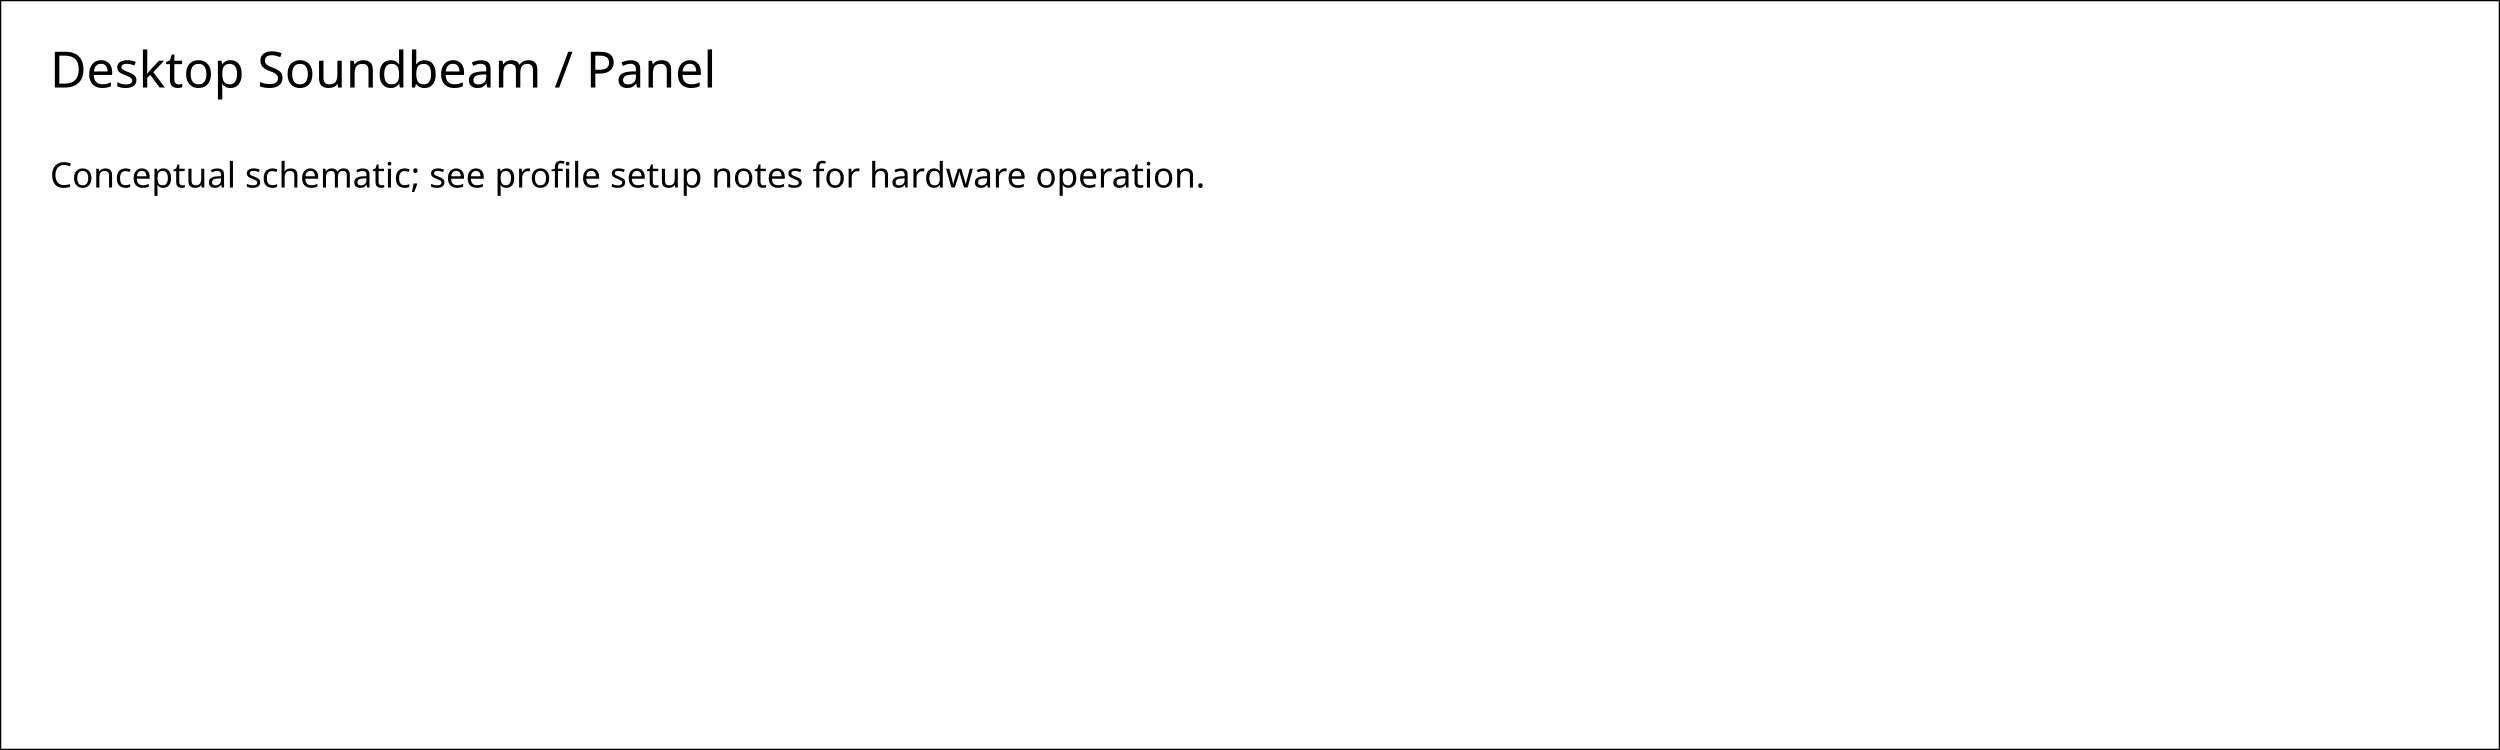
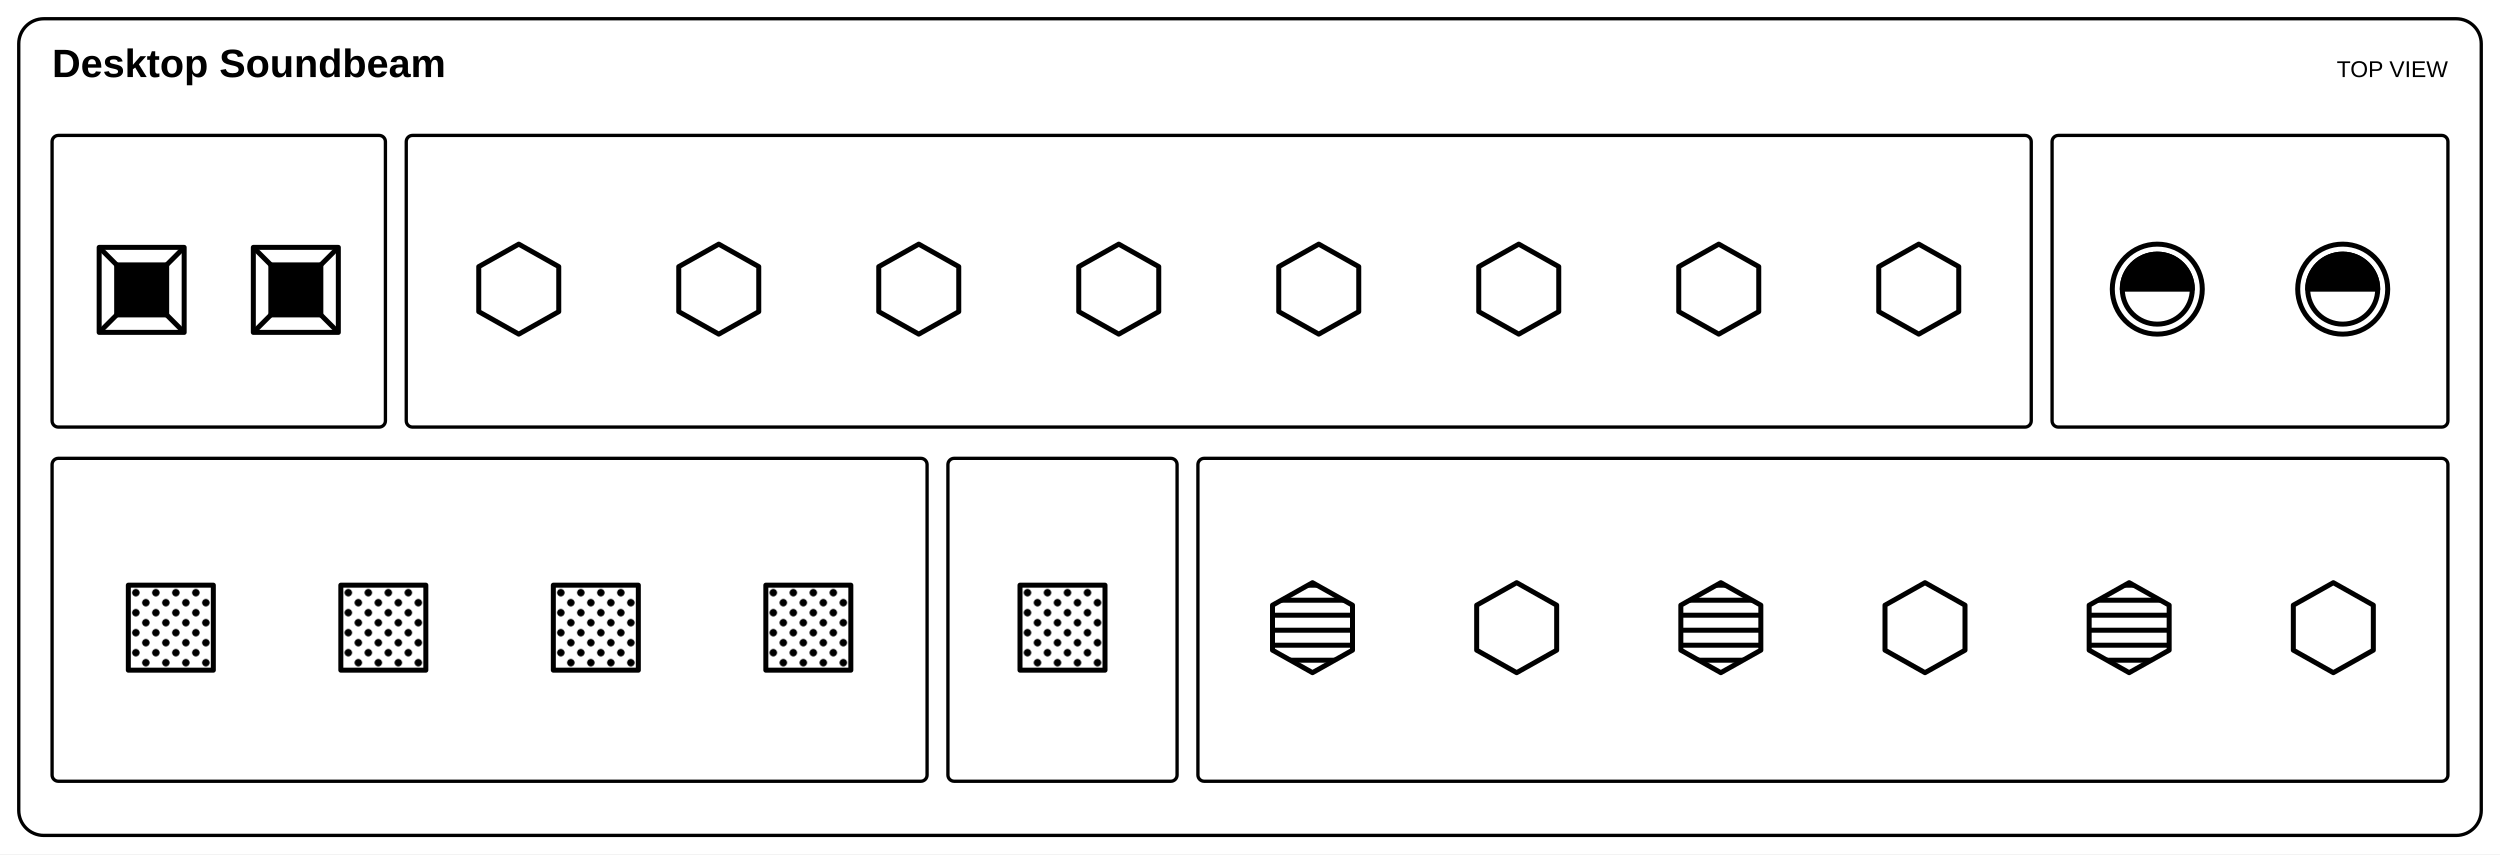
- <svg xmlns="http://www.w3.org/2000/svg" viewBox="0 0 1000 300" role="img" aria-labelledby="title description">
-   <rect width="1000" height="300" fill="#fff" stroke="#000" />
-   <text x="20" y="35" font-family="sans-serif" font-size="20" fill="#000">Desktop Soundbeam / Panel</text>
-   <text x="20" y="75" font-family="sans-serif" font-size="14" fill="#000">Conceptual schematic; see profile setup notes for hardware operation.</text>
+ <svg xmlns="http://www.w3.org/2000/svg" viewBox="0 0 1200 410" role="img" aria-labelledby="title description">
+   <defs>
+     <pattern id="tactile-stripes" width="6" height="6" patternUnits="userSpaceOnUse">
+       <rect width="6" height="6" fill="#fff" />
+       <path d="M0 3H6" stroke="#000" stroke-width="2" />
+     </pattern>
+     <pattern id="tactile-dots" width="8" height="8" patternUnits="userSpaceOnUse">
+       <rect width="8" height="8" fill="#fff" />
+       <circle cx="2" cy="2" r="1.5" fill="#000" />
+       <circle cx="6" cy="6" r="1.5" fill="#000" />
+     </pattern>
+   </defs>
+   <style>text{font-family:Arial,Helvetica,sans-serif;fill:#000;stroke:none}.line{fill:#fff;stroke:#000;stroke-width:1.6;stroke-linejoin:round;stroke-linecap:round}.thin{fill:none;stroke:#000;stroke-width:1;stroke-linejoin:round;stroke-linecap:round}</style>
+   <rect x="0" y="0" width="1200" height="410" fill="#fff" stroke="none" stroke-width="1.6" />
+   <rect x="9" y="9" width="1182" height="392" fill="#fff" stroke="#000" stroke-width="1.6" rx="12" />
+   <text x="25" y="37" fill="#000" font-family="Arial,Helvetica,sans-serif" font-size="19" text-anchor="start" font-weight="bold">Desktop Soundbeam</text>
+   <text x="1175" y="37" fill="#000" font-family="Arial,Helvetica,sans-serif" font-size="11" text-anchor="end">TOP VIEW</text>
+   <rect x="25" y="65" width="160" height="140" fill="#fff" stroke="#000" stroke-width="1.6" rx="3" />
+   <g id="front-test-test" data-kind="button" aria-label="Test">
+     <svg data-symbol="button" x="44.000" y="115.147" width="48.000" height="48.000" viewBox="0 0 40 40">
+       <g fill="none" stroke="#000" stroke-width="2" stroke-linejoin="round">
+         <rect x="3" y="3" width="34" height="34" fill="#fff" />
+         <path d="M3 3L10 10M37 3L30 10M3 37L10 30M37 37L30 30" />
+         <rect x="10" y="10" width="20" height="20" fill="#000" />
+       </g>
+     </svg>
+   </g>
+   <g id="front-test-enable" data-kind="button" aria-label="Enable">
+     <svg data-symbol="button" x="118.000" y="115.147" width="48.000" height="48.000" viewBox="0 0 40 40">
+       <g fill="none" stroke="#000" stroke-width="2" stroke-linejoin="round">
+         <rect x="3" y="3" width="34" height="34" fill="#fff" />
+         <path d="M3 3L10 10M37 3L30 10M3 37L10 30M37 37L30 30" />
+         <rect x="10" y="10" width="20" height="20" fill="#000" />
+       </g>
+     </svg>
+   </g>
+   <rect x="195" y="65" width="780" height="140" fill="#fff" stroke="#000" stroke-width="1.6" rx="3" />
+   <g id="front-switch-inputs-switch-1" data-kind="input" aria-label="Switch 1">
+     <svg data-symbol="input" x="225.000" y="114.785" width="48.000" height="48.000" viewBox="0 0 40 40">
+       <g fill="none" stroke="#000" stroke-width="2" stroke-linejoin="round">
+         <polygon points="20,2 36,11 36,29 20,38 4,29 4,11" fill="#fff" />
+       </g>
+     </svg>
+   </g>
+   <g id="front-switch-inputs-switch-2" data-kind="input" aria-label="Switch 2">
+     <svg data-symbol="input" x="321.000" y="114.785" width="48.000" height="48.000" viewBox="0 0 40 40">
+       <g fill="none" stroke="#000" stroke-width="2" stroke-linejoin="round">
+         <polygon points="20,2 36,11 36,29 20,38 4,29 4,11" fill="#fff" />
+       </g>
+     </svg>
+   </g>
+   <g id="front-switch-inputs-switch-3" data-kind="input" aria-label="Switch 3">
+     <svg data-symbol="input" x="417.000" y="114.785" width="48.000" height="48.000" viewBox="0 0 40 40">
+       <g fill="none" stroke="#000" stroke-width="2" stroke-linejoin="round">
+         <polygon points="20,2 36,11 36,29 20,38 4,29 4,11" fill="#fff" />
+       </g>
+     </svg>
+   </g>
+   <g id="front-switch-inputs-switch-4" data-kind="input" aria-label="Switch 4">
+     <svg data-symbol="input" x="513.000" y="114.785" width="48.000" height="48.000" viewBox="0 0 40 40">
+       <g fill="none" stroke="#000" stroke-width="2" stroke-linejoin="round">
+         <polygon points="20,2 36,11 36,29 20,38 4,29 4,11" fill="#fff" />
+       </g>
+     </svg>
+   </g>
+   <g id="front-switch-inputs-switch-5" data-kind="input" aria-label="Switch 5">
+     <svg data-symbol="input" x="609.000" y="114.785" width="48.000" height="48.000" viewBox="0 0 40 40">
+       <g fill="none" stroke="#000" stroke-width="2" stroke-linejoin="round">
+         <polygon points="20,2 36,11 36,29 20,38 4,29 4,11" fill="#fff" />
+       </g>
+     </svg>
+   </g>
+   <g id="front-switch-inputs-switch-6" data-kind="input" aria-label="Switch 6">
+     <svg data-symbol="input" x="705.000" y="114.785" width="48.000" height="48.000" viewBox="0 0 40 40">
+       <g fill="none" stroke="#000" stroke-width="2" stroke-linejoin="round">
+         <polygon points="20,2 36,11 36,29 20,38 4,29 4,11" fill="#fff" />
+       </g>
+     </svg>
+   </g>
+   <g id="front-switch-inputs-switch-7" data-kind="input" aria-label="Switch 7">
+     <svg data-symbol="input" x="801.000" y="114.785" width="48.000" height="48.000" viewBox="0 0 40 40">
+       <g fill="none" stroke="#000" stroke-width="2" stroke-linejoin="round">
+         <polygon points="20,2 36,11 36,29 20,38 4,29 4,11" fill="#fff" />
+       </g>
+     </svg>
+   </g>
+   <g id="front-switch-inputs-switch-8" data-kind="input" aria-label="Switch 8">
+     <svg data-symbol="input" x="897.000" y="114.785" width="48.000" height="48.000" viewBox="0 0 40 40">
+       <g fill="none" stroke="#000" stroke-width="2" stroke-linejoin="round">
+         <polygon points="20,2 36,11 36,29 20,38 4,29 4,11" fill="#fff" />
+       </g>
+     </svg>
+   </g>
+   <rect x="985" y="65" width="190" height="140" fill="#fff" stroke="#000" stroke-width="1.6" rx="3" />
+   <g id="front-power-on-off" data-kind="power" aria-label="On / off">
+     <svg data-symbol="power" x="1011.500" y="114.785" width="48.000" height="48.000" viewBox="0 0 40 40">
+       <g fill="none" stroke="#000" stroke-width="2" stroke-linejoin="round">
+         <circle cx="20" cy="20" r="18" fill="#fff" />
+         <circle cx="20" cy="20" r="14" fill="#fff" />
+         <path d="M6 20A14 14 0 0 1 34 20Z" fill="#000" />
+       </g>
+     </svg>
+   </g>
+   <g id="front-power-power" data-kind="input" aria-label="Power">
+     <svg data-symbol="power" x="1100.500" y="114.785" width="48.000" height="48.000" viewBox="0 0 40 40">
+       <g fill="none" stroke="#000" stroke-width="2" stroke-linejoin="round">
+         <circle cx="20" cy="20" r="18" fill="#fff" />
+         <circle cx="20" cy="20" r="14" fill="#fff" />
+         <path d="M6 20A14 14 0 0 1 34 20Z" fill="#000" />
+       </g>
+     </svg>
+   </g>
+   <rect x="25" y="220" width="420" height="155" fill="#fff" stroke="#000" stroke-width="1.6" rx="3" />
+   <g id="rear-sensors-sensor-4" data-kind="bidirectional" aria-label="Sensor 4">
+     <svg data-symbol="bidirectional" x="58.000" y="277.285" width="48.000" height="48.000" viewBox="0 0 40 40">
+       <g fill="none" stroke="#000" stroke-width="2" stroke-linejoin="round">
+         <rect x="3" y="3" width="34" height="34" fill="url(#tactile-dots)" />
+       </g>
+     </svg>
+   </g>
+   <g id="rear-sensors-sensor-3" data-kind="bidirectional" aria-label="Sensor 3">
+     <svg data-symbol="bidirectional" x="160.000" y="277.285" width="48.000" height="48.000" viewBox="0 0 40 40">
+       <g fill="none" stroke="#000" stroke-width="2" stroke-linejoin="round">
+         <rect x="3" y="3" width="34" height="34" fill="url(#tactile-dots)" />
+       </g>
+     </svg>
+   </g>
+   <g id="rear-sensors-sensor-2" data-kind="bidirectional" aria-label="Sensor 2">
+     <svg data-symbol="bidirectional" x="262.000" y="277.285" width="48.000" height="48.000" viewBox="0 0 40 40">
+       <g fill="none" stroke="#000" stroke-width="2" stroke-linejoin="round">
+         <rect x="3" y="3" width="34" height="34" fill="url(#tactile-dots)" />
+       </g>
+     </svg>
+   </g>
+   <g id="rear-sensors-sensor-1" data-kind="bidirectional" aria-label="Sensor 1">
+     <svg data-symbol="bidirectional" x="364.000" y="277.285" width="48.000" height="48.000" viewBox="0 0 40 40">
+       <g fill="none" stroke="#000" stroke-width="2" stroke-linejoin="round">
+         <rect x="3" y="3" width="34" height="34" fill="url(#tactile-dots)" />
+       </g>
+     </svg>
+   </g>
+   <rect x="455" y="220" width="110" height="155" fill="#fff" stroke="#000" stroke-width="1.6" rx="3" />
+   <g id="rear-usb-usb" data-kind="bidirectional" aria-label="USB">
+     <svg data-symbol="bidirectional" x="486.000" y="277.285" width="48.000" height="48.000" viewBox="0 0 40 40">
+       <g fill="none" stroke="#000" stroke-width="2" stroke-linejoin="round">
+         <rect x="3" y="3" width="34" height="34" fill="url(#tactile-dots)" />
+       </g>
+     </svg>
+   </g>
+   <rect x="575" y="220" width="600" height="155" fill="#fff" stroke="#000" stroke-width="1.6" rx="3" />
+   <g id="rear-midi-out-3" data-kind="output" aria-label="OUT 3">
+     <svg data-symbol="output" x="606.000" y="277.285" width="48.000" height="48.000" viewBox="0 0 40 40">
+       <g fill="none" stroke="#000" stroke-width="2" stroke-linejoin="round">
+         <polygon points="20,2 36,11 36,29 20,38 4,29 4,11" fill="url(#tactile-stripes)" />
+       </g>
+     </svg>
+   </g>
+   <g id="rear-midi-in-3" data-kind="input" aria-label="IN 3">
+     <svg data-symbol="input" x="704.000" y="277.285" width="48.000" height="48.000" viewBox="0 0 40 40">
+       <g fill="none" stroke="#000" stroke-width="2" stroke-linejoin="round">
+         <polygon points="20,2 36,11 36,29 20,38 4,29 4,11" fill="#fff" />
+       </g>
+     </svg>
+   </g>
+   <g id="rear-midi-out-2" data-kind="output" aria-label="OUT 2">
+     <svg data-symbol="output" x="802.000" y="277.285" width="48.000" height="48.000" viewBox="0 0 40 40">
+       <g fill="none" stroke="#000" stroke-width="2" stroke-linejoin="round">
+         <polygon points="20,2 36,11 36,29 20,38 4,29 4,11" fill="url(#tactile-stripes)" />
+       </g>
+     </svg>
+   </g>
+   <g id="rear-midi-in-2" data-kind="input" aria-label="IN 2">
+     <svg data-symbol="input" x="900.000" y="277.285" width="48.000" height="48.000" viewBox="0 0 40 40">
+       <g fill="none" stroke="#000" stroke-width="2" stroke-linejoin="round">
+         <polygon points="20,2 36,11 36,29 20,38 4,29 4,11" fill="#fff" />
+       </g>
+     </svg>
+   </g>
+   <g id="rear-midi-out-1" data-kind="output" aria-label="OUT 1">
+     <svg data-symbol="output" x="998.000" y="277.285" width="48.000" height="48.000" viewBox="0 0 40 40">
+       <g fill="none" stroke="#000" stroke-width="2" stroke-linejoin="round">
+         <polygon points="20,2 36,11 36,29 20,38 4,29 4,11" fill="url(#tactile-stripes)" />
+       </g>
+     </svg>
+   </g>
+   <g id="rear-midi-in-1" data-kind="input" aria-label="IN 1">
+     <svg data-symbol="input" x="1096.000" y="277.285" width="48.000" height="48.000" viewBox="0 0 40 40">
+       <g fill="none" stroke="#000" stroke-width="2" stroke-linejoin="round">
+         <polygon points="20,2 36,11 36,29 20,38 4,29 4,11" fill="#fff" />
+       </g>
+     </svg>
+   </g>
</svg>
